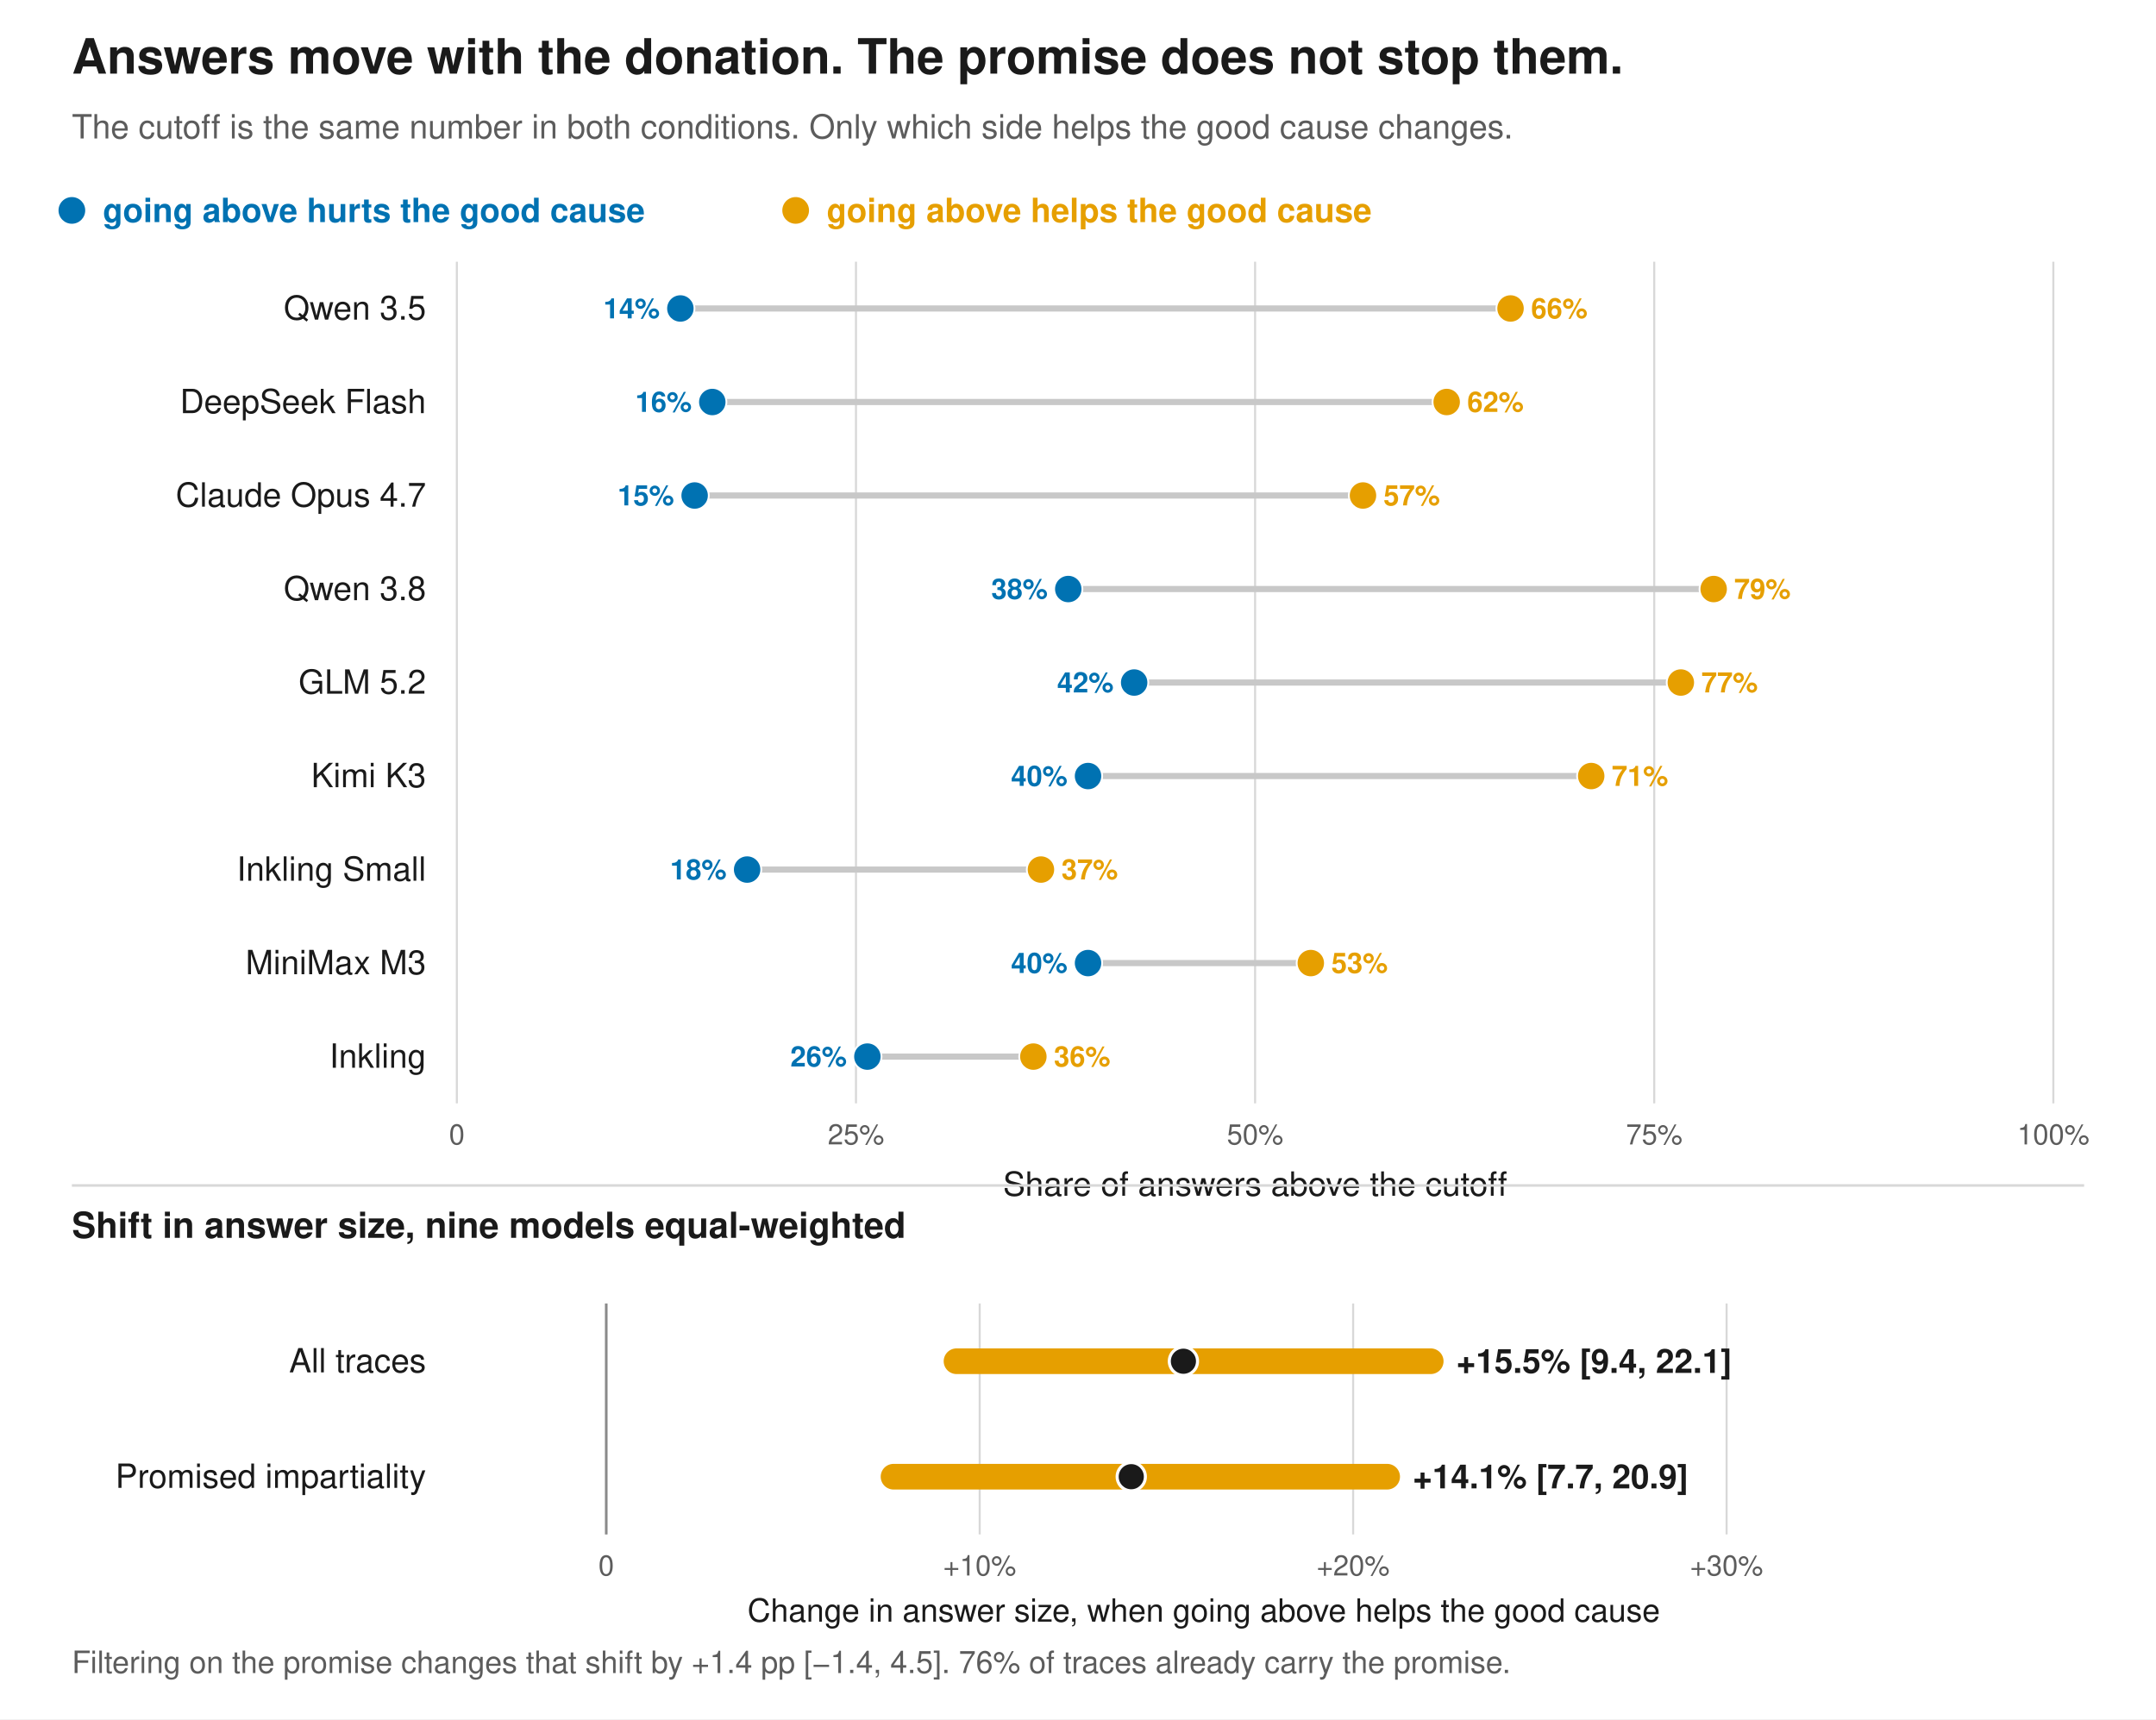
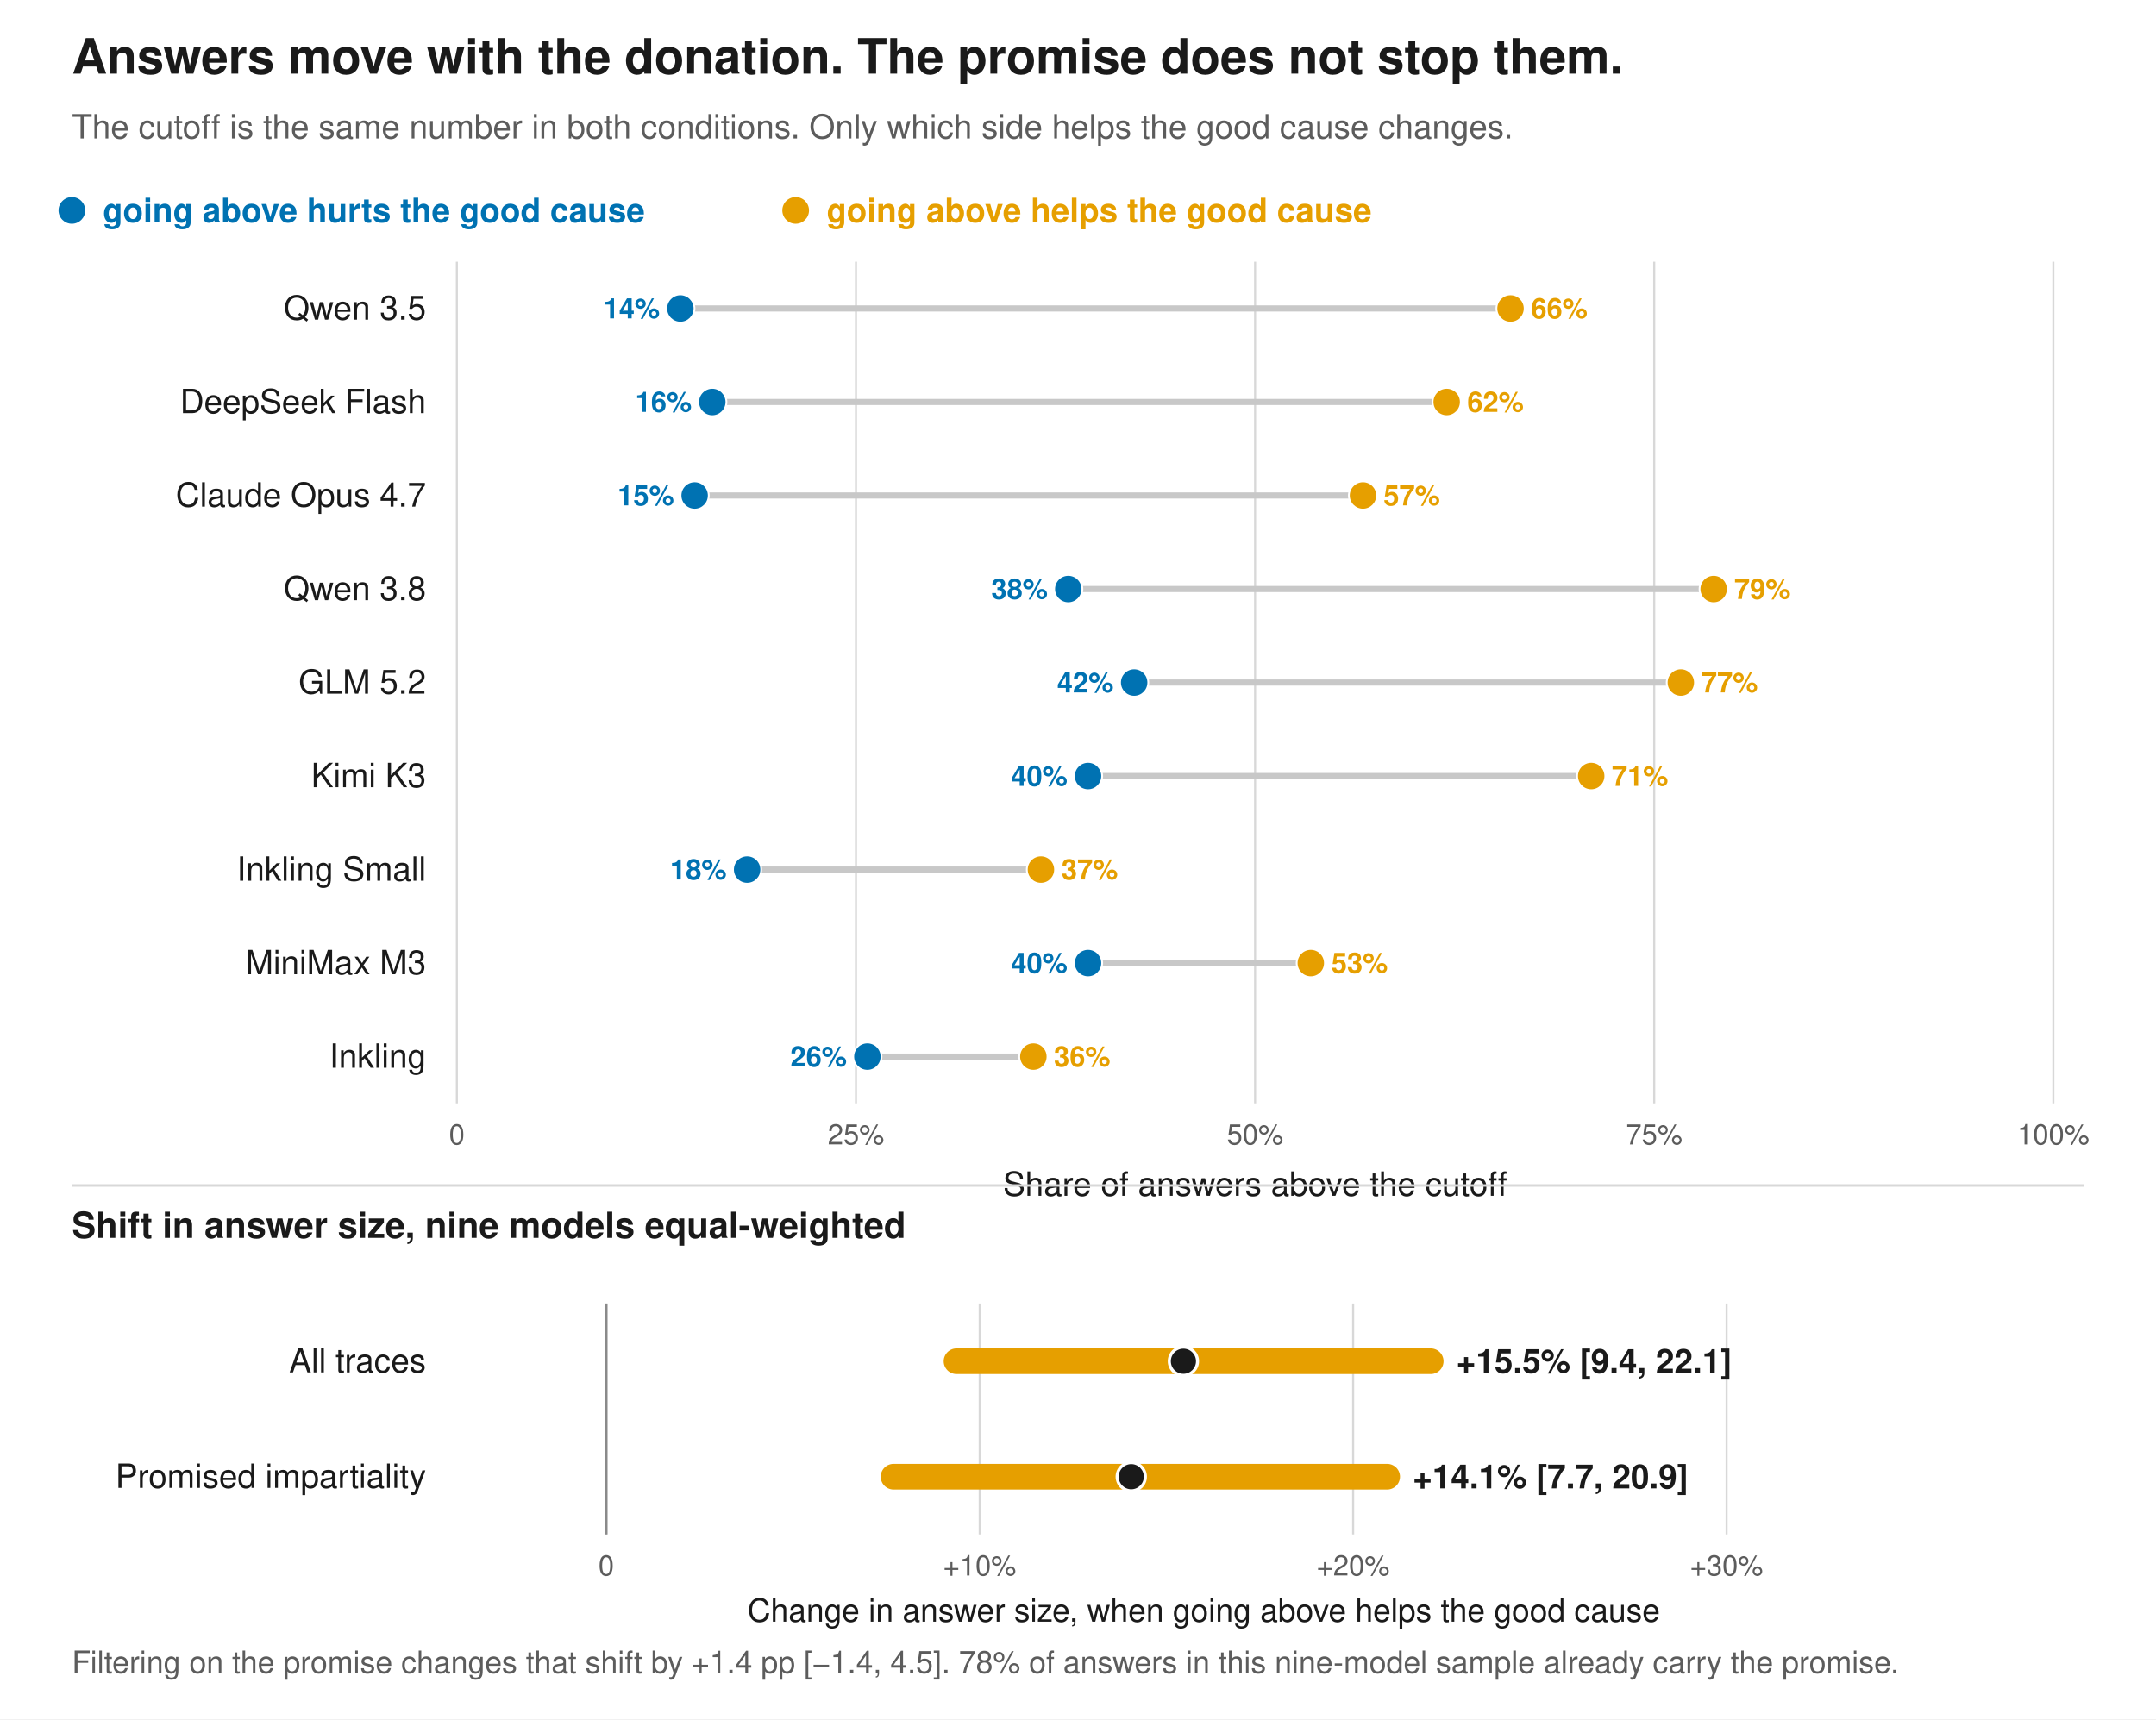
<svg xmlns="http://www.w3.org/2000/svg" width="840" height="670" viewBox="0 0 840 670">
  <rect width="100%" height="100%" fill="white" />
  <text x="28.00" y="20.00" fill="#1a1a1a" font-size="19" font-weight="700" font-family="Helvetica Neue, Helvetica, Arial, sans-serif" font-style="normal" text-anchor="start" dominant-baseline="hanging">Answers move with the donation. The promise does not stop them.</text>
  <text x="28.00" y="48.00" fill="#5c5c5c" font-size="13" font-weight="400" font-family="Helvetica Neue, Helvetica, Arial, sans-serif" font-style="normal" text-anchor="start" dominant-baseline="hanging">The cutoff is the same number in both conditions. Only which side helps the good cause changes.</text>
  <circle cx="28.00" cy="82.00" r="5.5" fill="#0072B2" stroke="white" stroke-width="0.6" opacity="1" />
  <text x="40.00" y="82.00" fill="#0072B2" font-size="13" font-weight="700" font-family="Helvetica Neue, Helvetica, Arial, sans-serif" font-style="normal" text-anchor="start" dominant-baseline="middle">going above hurts the good cause</text>
  <circle cx="310.00" cy="82.00" r="5.5" fill="#E69F00" stroke="white" stroke-width="0.6" opacity="1" />
  <text x="322.00" y="82.00" fill="#E69F00" font-size="13" font-weight="700" font-family="Helvetica Neue, Helvetica, Arial, sans-serif" font-style="normal" text-anchor="start" dominant-baseline="middle">going above helps the good cause</text>
  <line x1="178.00" y1="102.00" x2="178.00" y2="430.00" stroke="#d8d8d8" stroke-width="0.8" stroke-linecap="butt" />
  <text x="178.00" y="446.00" fill="#5c5c5c" font-size="11" font-weight="400" font-family="Helvetica Neue, Helvetica, Arial, sans-serif" font-style="normal" text-anchor="middle" dominant-baseline="alphabetic">0</text>
  <line x1="333.50" y1="102.00" x2="333.50" y2="430.00" stroke="#d8d8d8" stroke-width="0.8" stroke-linecap="butt" />
  <text x="333.50" y="446.00" fill="#5c5c5c" font-size="11" font-weight="400" font-family="Helvetica Neue, Helvetica, Arial, sans-serif" font-style="normal" text-anchor="middle" dominant-baseline="alphabetic">25%</text>
  <line x1="489.00" y1="102.00" x2="489.00" y2="430.00" stroke="#d8d8d8" stroke-width="0.8" stroke-linecap="butt" />
  <text x="489.00" y="446.00" fill="#5c5c5c" font-size="11" font-weight="400" font-family="Helvetica Neue, Helvetica, Arial, sans-serif" font-style="normal" text-anchor="middle" dominant-baseline="alphabetic">50%</text>
  <line x1="644.50" y1="102.00" x2="644.50" y2="430.00" stroke="#d8d8d8" stroke-width="0.8" stroke-linecap="butt" />
  <text x="644.50" y="446.00" fill="#5c5c5c" font-size="11" font-weight="400" font-family="Helvetica Neue, Helvetica, Arial, sans-serif" font-style="normal" text-anchor="middle" dominant-baseline="alphabetic">75%</text>
  <line x1="800.00" y1="102.00" x2="800.00" y2="430.00" stroke="#d8d8d8" stroke-width="0.8" stroke-linecap="butt" />
  <text x="800.00" y="446.00" fill="#5c5c5c" font-size="11" font-weight="400" font-family="Helvetica Neue, Helvetica, Arial, sans-serif" font-style="normal" text-anchor="middle" dominant-baseline="alphabetic">100%</text>
  <line x1="265.08" y1="120.22" x2="588.52" y2="120.22" stroke="#c8c8c8" stroke-width="2.4" stroke-linecap="butt" />
  <circle cx="265.08" cy="120.22" r="5.5" fill="#0072B2" stroke="white" stroke-width="0.7" opacity="1" />
  <circle cx="588.52" cy="120.22" r="5.5" fill="#E69F00" stroke="white" stroke-width="0.7" opacity="1" />
  <text x="166.00" y="120.22" fill="#1a1a1a" font-size="13" font-weight="400" font-family="Helvetica Neue, Helvetica, Arial, sans-serif" font-style="normal" text-anchor="end" dominant-baseline="middle">Qwen 3.5</text>
  <text x="257.08" y="120.22" fill="#0072B2" font-size="11" font-weight="700" font-family="Helvetica Neue, Helvetica, Arial, sans-serif" font-style="normal" text-anchor="end" dominant-baseline="middle">14%</text>
  <text x="596.52" y="120.22" fill="#E69F00" font-size="11" font-weight="700" font-family="Helvetica Neue, Helvetica, Arial, sans-serif" font-style="normal" text-anchor="start" dominant-baseline="middle">66%</text>
  <line x1="277.52" y1="156.67" x2="563.64" y2="156.67" stroke="#c8c8c8" stroke-width="2.4" stroke-linecap="butt" />
  <circle cx="277.52" cy="156.67" r="5.5" fill="#0072B2" stroke="white" stroke-width="0.7" opacity="1" />
  <circle cx="563.64" cy="156.67" r="5.5" fill="#E69F00" stroke="white" stroke-width="0.7" opacity="1" />
  <text x="166.00" y="156.67" fill="#1a1a1a" font-size="13" font-weight="400" font-family="Helvetica Neue, Helvetica, Arial, sans-serif" font-style="normal" text-anchor="end" dominant-baseline="middle">DeepSeek Flash</text>
  <text x="269.52" y="156.67" fill="#0072B2" font-size="11" font-weight="700" font-family="Helvetica Neue, Helvetica, Arial, sans-serif" font-style="normal" text-anchor="end" dominant-baseline="middle">16%</text>
  <text x="571.64" y="156.67" fill="#E69F00" font-size="11" font-weight="700" font-family="Helvetica Neue, Helvetica, Arial, sans-serif" font-style="normal" text-anchor="start" dominant-baseline="middle">62%</text>
  <line x1="270.64" y1="193.11" x2="531.03" y2="193.11" stroke="#c8c8c8" stroke-width="2.4" stroke-linecap="butt" />
  <circle cx="270.64" cy="193.11" r="5.5" fill="#0072B2" stroke="white" stroke-width="0.7" opacity="1" />
  <circle cx="531.03" cy="193.11" r="5.5" fill="#E69F00" stroke="white" stroke-width="0.7" opacity="1" />
  <text x="166.00" y="193.11" fill="#1a1a1a" font-size="13" font-weight="400" font-family="Helvetica Neue, Helvetica, Arial, sans-serif" font-style="normal" text-anchor="end" dominant-baseline="middle">Claude Opus 4.7</text>
  <text x="262.64" y="193.11" fill="#0072B2" font-size="11" font-weight="700" font-family="Helvetica Neue, Helvetica, Arial, sans-serif" font-style="normal" text-anchor="end" dominant-baseline="middle">15%</text>
  <text x="539.03" y="193.11" fill="#E69F00" font-size="11" font-weight="700" font-family="Helvetica Neue, Helvetica, Arial, sans-serif" font-style="normal" text-anchor="start" dominant-baseline="middle">57%</text>
  <line x1="416.21" y1="229.56" x2="667.66" y2="229.56" stroke="#c8c8c8" stroke-width="2.4" stroke-linecap="butt" />
  <circle cx="416.21" cy="229.56" r="5.5" fill="#0072B2" stroke="white" stroke-width="0.7" opacity="1" />
  <circle cx="667.66" cy="229.56" r="5.5" fill="#E69F00" stroke="white" stroke-width="0.7" opacity="1" />
  <text x="166.00" y="229.56" fill="#1a1a1a" font-size="13" font-weight="400" font-family="Helvetica Neue, Helvetica, Arial, sans-serif" font-style="normal" text-anchor="end" dominant-baseline="middle">Qwen 3.8</text>
  <text x="408.21" y="229.56" fill="#0072B2" font-size="11" font-weight="700" font-family="Helvetica Neue, Helvetica, Arial, sans-serif" font-style="normal" text-anchor="end" dominant-baseline="middle">38%</text>
  <text x="675.66" y="229.56" fill="#E69F00" font-size="11" font-weight="700" font-family="Helvetica Neue, Helvetica, Arial, sans-serif" font-style="normal" text-anchor="start" dominant-baseline="middle">79%</text>
  <line x1="441.88" y1="266.00" x2="654.87" y2="266.00" stroke="#c8c8c8" stroke-width="2.4" stroke-linecap="butt" />
  <circle cx="441.88" cy="266.00" r="5.5" fill="#0072B2" stroke="white" stroke-width="0.7" opacity="1" />
  <circle cx="654.87" cy="266.00" r="5.5" fill="#E69F00" stroke="white" stroke-width="0.7" opacity="1" />
  <text x="166.00" y="266.00" fill="#1a1a1a" font-size="13" font-weight="400" font-family="Helvetica Neue, Helvetica, Arial, sans-serif" font-style="normal" text-anchor="end" dominant-baseline="middle">GLM 5.2</text>
  <text x="433.88" y="266.00" fill="#0072B2" font-size="11" font-weight="700" font-family="Helvetica Neue, Helvetica, Arial, sans-serif" font-style="normal" text-anchor="end" dominant-baseline="middle">42%</text>
  <text x="662.87" y="266.00" fill="#E69F00" font-size="11" font-weight="700" font-family="Helvetica Neue, Helvetica, Arial, sans-serif" font-style="normal" text-anchor="start" dominant-baseline="middle">77%</text>
  <line x1="423.91" y1="302.44" x2="619.95" y2="302.44" stroke="#c8c8c8" stroke-width="2.4" stroke-linecap="butt" />
  <circle cx="423.91" cy="302.44" r="5.5" fill="#0072B2" stroke="white" stroke-width="0.7" opacity="1" />
  <circle cx="619.95" cy="302.44" r="5.5" fill="#E69F00" stroke="white" stroke-width="0.7" opacity="1" />
  <text x="166.00" y="302.44" fill="#1a1a1a" font-size="13" font-weight="400" font-family="Helvetica Neue, Helvetica, Arial, sans-serif" font-style="normal" text-anchor="end" dominant-baseline="middle">Kimi K3</text>
  <text x="415.91" y="302.44" fill="#0072B2" font-size="11" font-weight="700" font-family="Helvetica Neue, Helvetica, Arial, sans-serif" font-style="normal" text-anchor="end" dominant-baseline="middle">40%</text>
  <text x="627.95" y="302.44" fill="#E69F00" font-size="11" font-weight="700" font-family="Helvetica Neue, Helvetica, Arial, sans-serif" font-style="normal" text-anchor="start" dominant-baseline="middle">71%</text>
  <line x1="291.09" y1="338.89" x2="405.56" y2="338.89" stroke="#c8c8c8" stroke-width="2.4" stroke-linecap="butt" />
  <circle cx="291.09" cy="338.89" r="5.5" fill="#0072B2" stroke="white" stroke-width="0.7" opacity="1" />
  <circle cx="405.56" cy="338.89" r="5.5" fill="#E69F00" stroke="white" stroke-width="0.7" opacity="1" />
  <text x="166.00" y="338.89" fill="#1a1a1a" font-size="13" font-weight="400" font-family="Helvetica Neue, Helvetica, Arial, sans-serif" font-style="normal" text-anchor="end" dominant-baseline="middle">Inkling Small</text>
  <text x="283.09" y="338.89" fill="#0072B2" font-size="11" font-weight="700" font-family="Helvetica Neue, Helvetica, Arial, sans-serif" font-style="normal" text-anchor="end" dominant-baseline="middle">18%</text>
  <text x="413.56" y="338.89" fill="#E69F00" font-size="11" font-weight="700" font-family="Helvetica Neue, Helvetica, Arial, sans-serif" font-style="normal" text-anchor="start" dominant-baseline="middle">37%</text>
  <line x1="423.91" y1="375.33" x2="510.70" y2="375.33" stroke="#c8c8c8" stroke-width="2.4" stroke-linecap="butt" />
  <circle cx="423.91" cy="375.33" r="5.5" fill="#0072B2" stroke="white" stroke-width="0.7" opacity="1" />
  <circle cx="510.70" cy="375.33" r="5.5" fill="#E69F00" stroke="white" stroke-width="0.7" opacity="1" />
  <text x="166.00" y="375.33" fill="#1a1a1a" font-size="13" font-weight="400" font-family="Helvetica Neue, Helvetica, Arial, sans-serif" font-style="normal" text-anchor="end" dominant-baseline="middle">MiniMax M3</text>
  <text x="415.91" y="375.33" fill="#0072B2" font-size="11" font-weight="700" font-family="Helvetica Neue, Helvetica, Arial, sans-serif" font-style="normal" text-anchor="end" dominant-baseline="middle">40%</text>
  <text x="518.70" y="375.33" fill="#E69F00" font-size="11" font-weight="700" font-family="Helvetica Neue, Helvetica, Arial, sans-serif" font-style="normal" text-anchor="start" dominant-baseline="middle">53%</text>
  <line x1="337.94" y1="411.78" x2="402.61" y2="411.78" stroke="#c8c8c8" stroke-width="2.4" stroke-linecap="butt" />
  <circle cx="337.94" cy="411.78" r="5.5" fill="#0072B2" stroke="white" stroke-width="0.7" opacity="1" />
  <circle cx="402.61" cy="411.78" r="5.5" fill="#E69F00" stroke="white" stroke-width="0.7" opacity="1" />
  <text x="166.00" y="411.78" fill="#1a1a1a" font-size="13" font-weight="400" font-family="Helvetica Neue, Helvetica, Arial, sans-serif" font-style="normal" text-anchor="end" dominant-baseline="middle">Inkling</text>
  <text x="329.94" y="411.78" fill="#0072B2" font-size="11" font-weight="700" font-family="Helvetica Neue, Helvetica, Arial, sans-serif" font-style="normal" text-anchor="end" dominant-baseline="middle">26%</text>
  <text x="410.61" y="411.78" fill="#E69F00" font-size="11" font-weight="700" font-family="Helvetica Neue, Helvetica, Arial, sans-serif" font-style="normal" text-anchor="start" dominant-baseline="middle">36%</text>
  <text x="489.00" y="466.00" fill="#1a1a1a" font-size="13" font-weight="400" font-family="Helvetica Neue, Helvetica, Arial, sans-serif" font-style="normal" text-anchor="middle" dominant-baseline="alphabetic">Share of answers above the cutoff</text>
  <line x1="28.00" y1="462.00" x2="812.00" y2="462.00" stroke="#d8d8d8" stroke-width="1" stroke-linecap="butt" />
  <text x="28.00" y="476.00" fill="#1a1a1a" font-size="14" font-weight="700" font-family="Helvetica Neue, Helvetica, Arial, sans-serif" font-style="normal" text-anchor="start" dominant-baseline="hanging">Shift in answer size, nine models equal-weighted</text>
  <line x1="236.20" y1="508.00" x2="236.20" y2="598.00" stroke="#d8d8d8" stroke-width="0.8" stroke-linecap="butt" />
  <text x="236.20" y="614.00" fill="#5c5c5c" font-size="11" font-weight="400" font-family="Helvetica Neue, Helvetica, Arial, sans-serif" font-style="normal" text-anchor="middle" dominant-baseline="alphabetic">0</text>
  <line x1="381.70" y1="508.00" x2="381.70" y2="598.00" stroke="#d8d8d8" stroke-width="0.8" stroke-linecap="butt" />
  <text x="381.70" y="614.00" fill="#5c5c5c" font-size="11" font-weight="400" font-family="Helvetica Neue, Helvetica, Arial, sans-serif" font-style="normal" text-anchor="middle" dominant-baseline="alphabetic">+10%</text>
  <line x1="527.20" y1="508.00" x2="527.20" y2="598.00" stroke="#d8d8d8" stroke-width="0.8" stroke-linecap="butt" />
  <text x="527.20" y="614.00" fill="#5c5c5c" font-size="11" font-weight="400" font-family="Helvetica Neue, Helvetica, Arial, sans-serif" font-style="normal" text-anchor="middle" dominant-baseline="alphabetic">+20%</text>
  <line x1="672.70" y1="508.00" x2="672.70" y2="598.00" stroke="#d8d8d8" stroke-width="0.8" stroke-linecap="butt" />
  <text x="672.70" y="614.00" fill="#5c5c5c" font-size="11" font-weight="400" font-family="Helvetica Neue, Helvetica, Arial, sans-serif" font-style="normal" text-anchor="middle" dominant-baseline="alphabetic">+30%</text>
  <line x1="236.20" y1="508.00" x2="236.20" y2="598.00" stroke="#8a8a8a" stroke-width="1" stroke-linecap="butt" />
  <line x1="372.67" y1="530.50" x2="557.42" y2="530.50" stroke="#E69F00" stroke-width="10" stroke-linecap="round" />
  <circle cx="461.07" cy="530.50" r="5.5" fill="#1a1a1a" stroke="white" stroke-width="1.2" opacity="1" />
  <text x="166.00" y="530.50" fill="#1a1a1a" font-size="13" font-weight="400" font-family="Helvetica Neue, Helvetica, Arial, sans-serif" font-style="normal" text-anchor="end" dominant-baseline="middle">All traces</text>
  <text x="567.42" y="530.50" fill="#1a1a1a" font-size="13" font-weight="700" font-family="Helvetica Neue, Helvetica, Arial, sans-serif" font-style="normal" text-anchor="start" dominant-baseline="middle">+15.5%   [9.4, 22.1]</text>
  <line x1="348.13" y1="575.50" x2="540.45" y2="575.50" stroke="#E69F00" stroke-width="10" stroke-linecap="round" />
  <circle cx="440.75" cy="575.50" r="5.5" fill="#1a1a1a" stroke="white" stroke-width="1.2" opacity="1" />
  <text x="166.00" y="575.50" fill="#1a1a1a" font-size="13" font-weight="400" font-family="Helvetica Neue, Helvetica, Arial, sans-serif" font-style="normal" text-anchor="end" dominant-baseline="middle">Promised impartiality</text>
  <text x="550.45" y="575.50" fill="#1a1a1a" font-size="13" font-weight="700" font-family="Helvetica Neue, Helvetica, Arial, sans-serif" font-style="normal" text-anchor="start" dominant-baseline="middle">+14.1%   [7.7, 20.9]</text>
  <text x="469.00" y="632.00" fill="#1a1a1a" font-size="12.5" font-weight="400" font-family="Helvetica Neue, Helvetica, Arial, sans-serif" font-style="normal" text-anchor="middle" dominant-baseline="alphabetic">Change in answer size, when going above helps the good cause</text>
-   <text x="28.00" y="648.00" fill="#5c5c5c" font-size="12" font-weight="400" font-family="Helvetica Neue, Helvetica, Arial, sans-serif" font-style="normal" text-anchor="start" dominant-baseline="middle">Filtering on the promise changes that shift by +1.4 pp  [−1.4, 4.5].  76% of traces already carry the promise.</text>
+   <text x="28.00" y="648.00" fill="#5c5c5c" font-size="12" font-weight="400" font-family="Helvetica Neue, Helvetica, Arial, sans-serif" font-style="normal" text-anchor="start" dominant-baseline="middle">Filtering on the promise changes that shift by +1.4 pp  [−1.4, 4.5].  78% of answers in this nine-model sample already carry the promise.</text>
</svg>
